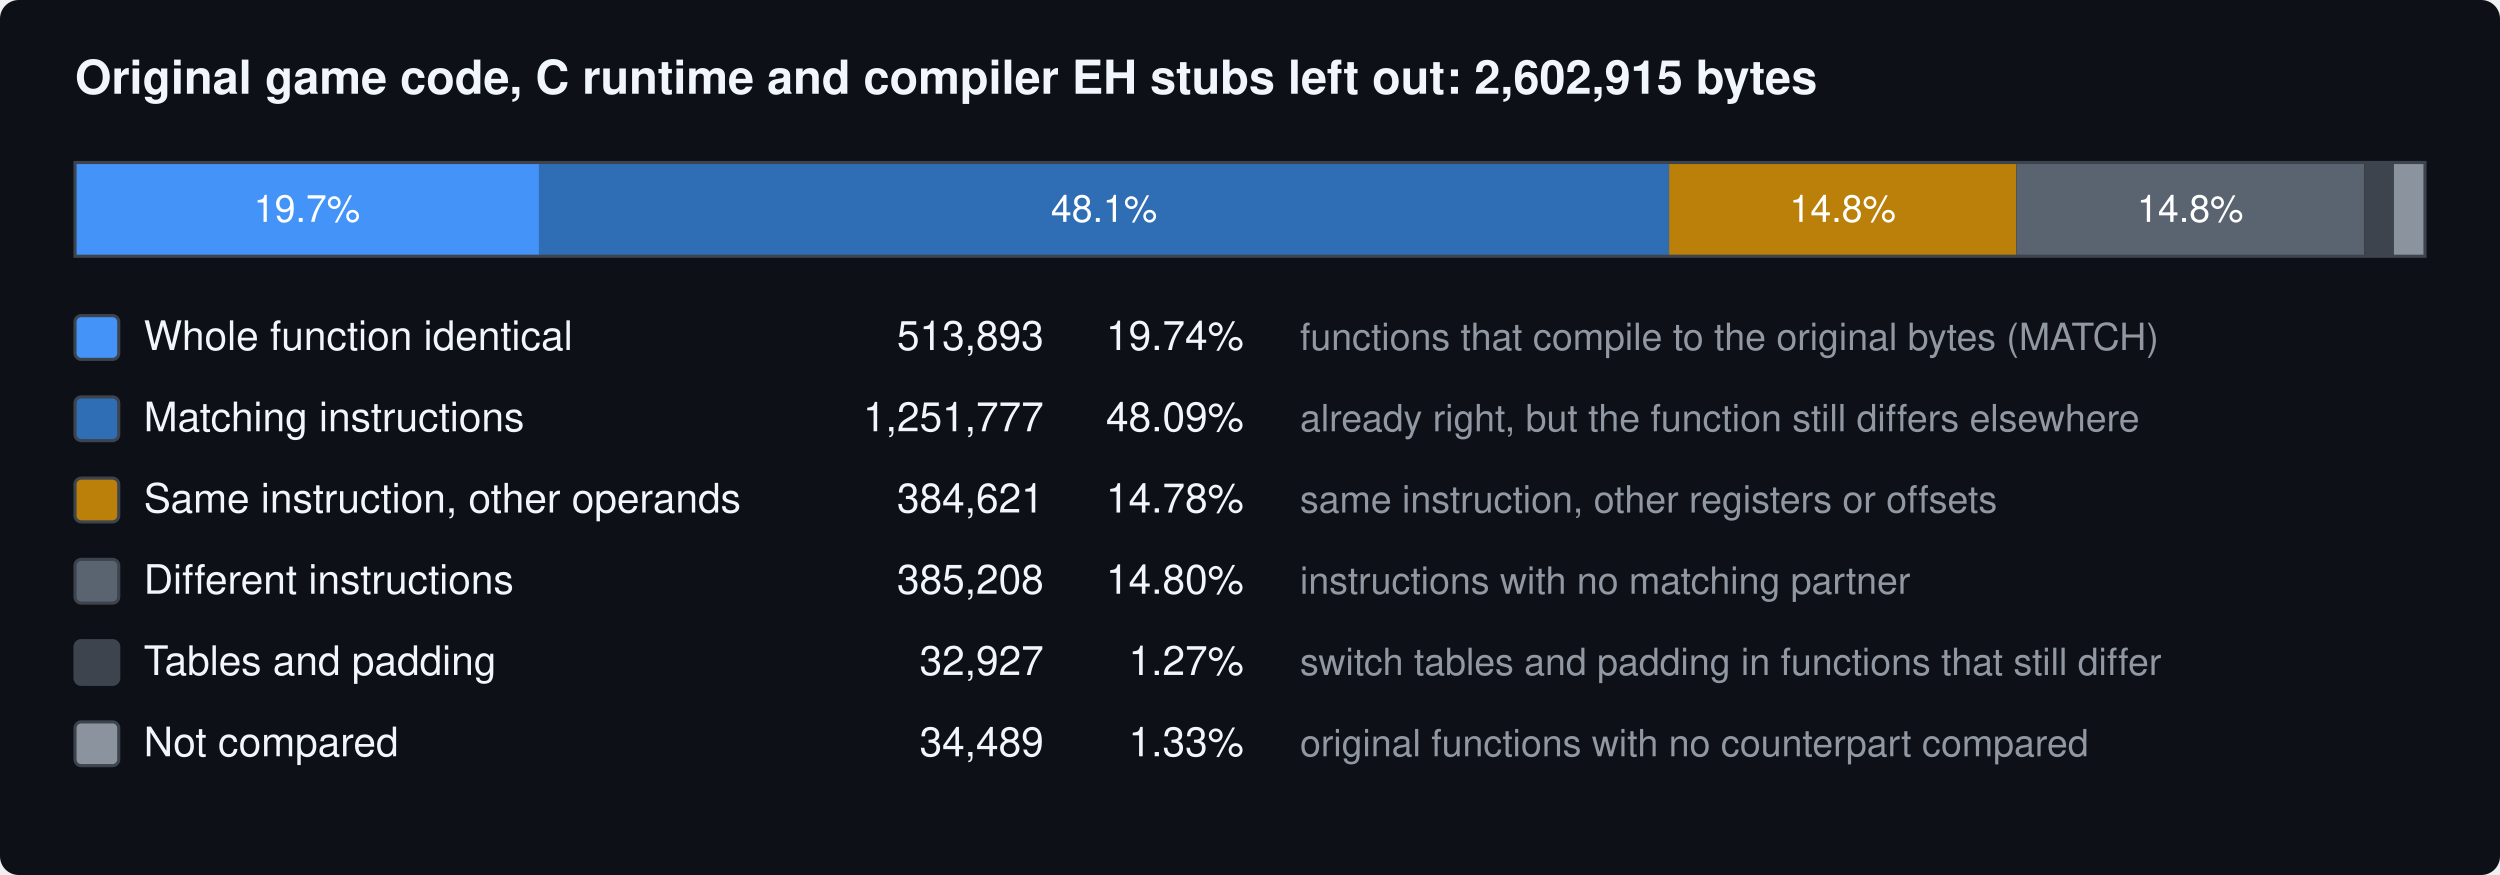
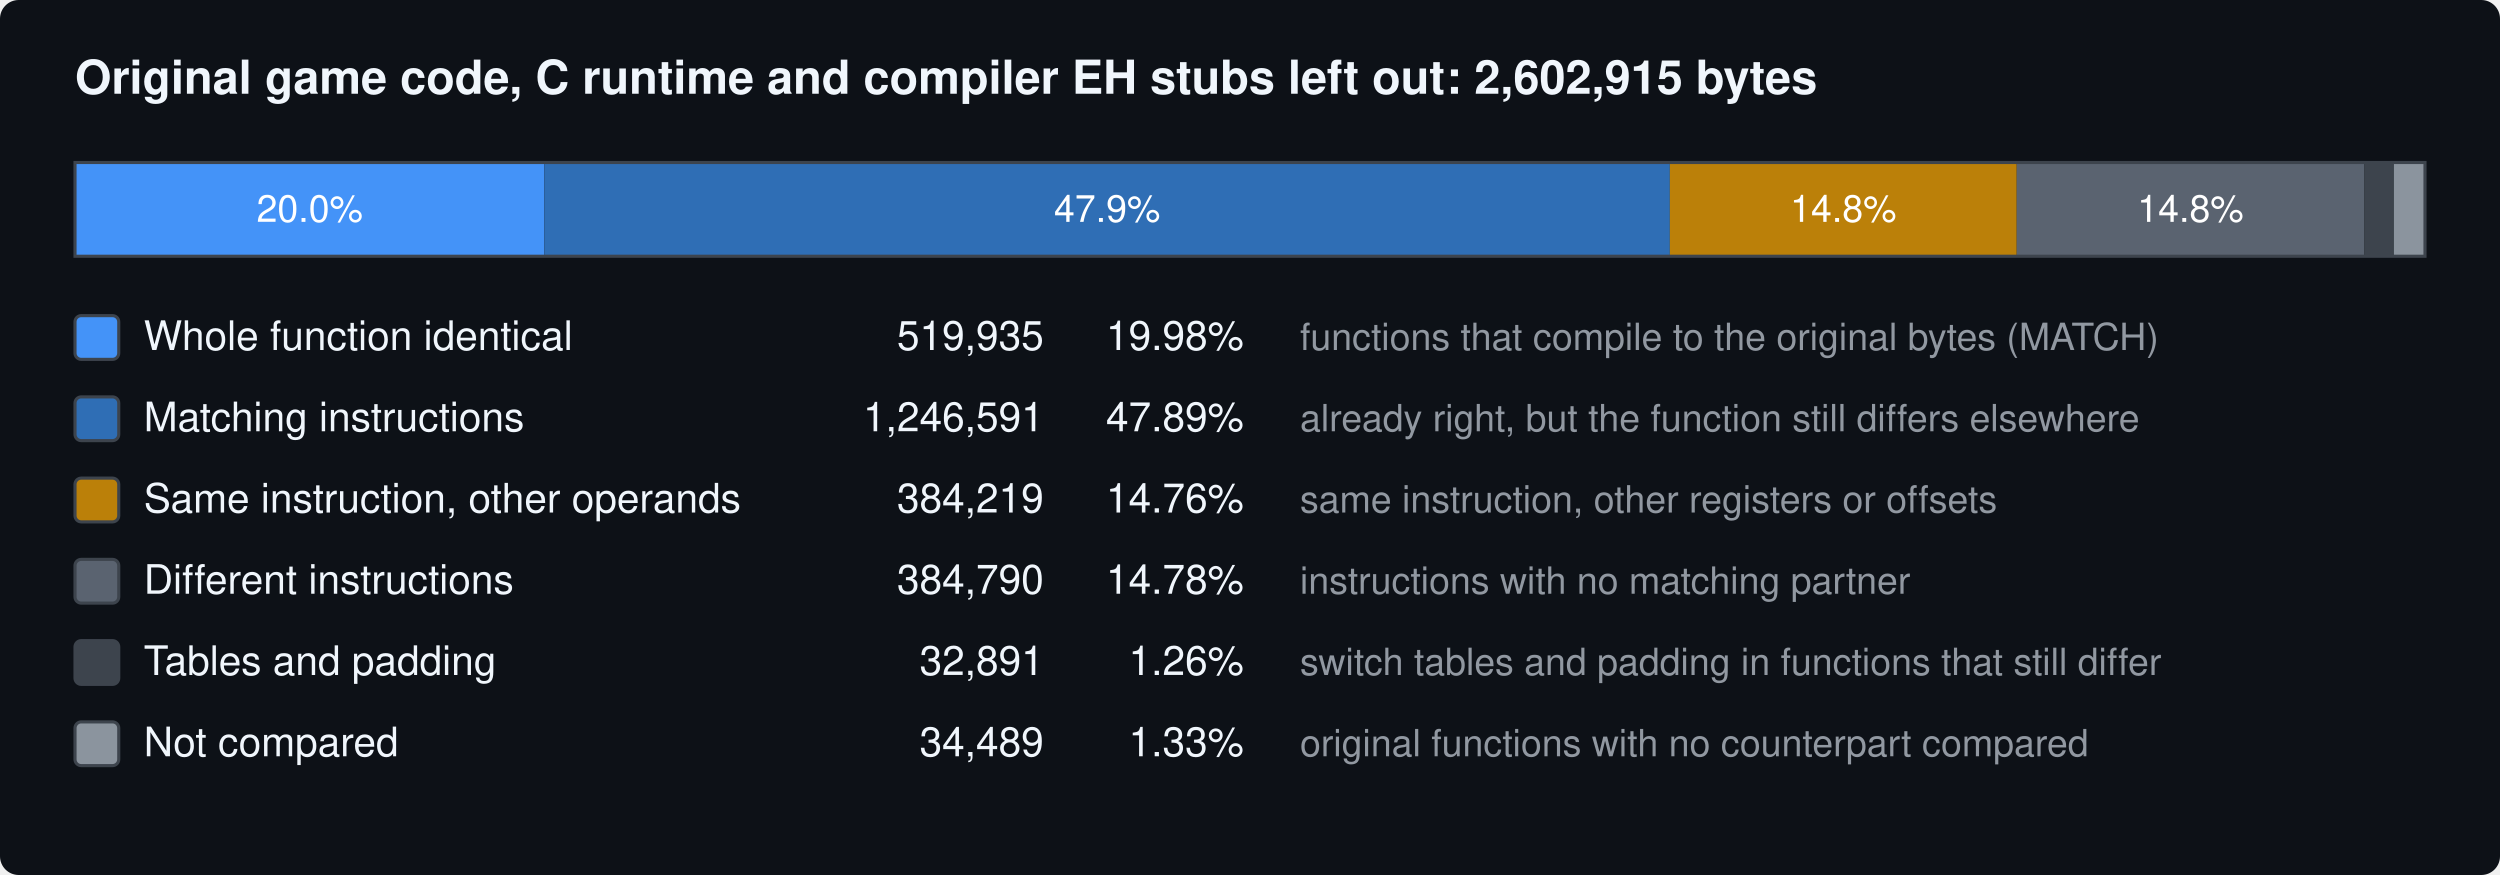
<svg xmlns="http://www.w3.org/2000/svg" width="800" height="280" viewBox="0 0 800 280" font-family="system-ui, -apple-system, Segoe UI, Helvetica, Arial, sans-serif">
  <rect width="800" height="280" rx="6" fill="#0d1117" />
  <text x="24" y="30" font-size="15" font-weight="600" fill="#f0f6fc">Original game code, C runtime and compiler EH stubs left out: 2,602,915 bytes</text>
-   <rect x="24.00" y="52" width="148.47" height="30" fill="#4493f8" />
-   <text x="98.23" y="71" font-size="12" text-anchor="middle" fill="#ffffff">19.7%</text>
-   <rect x="172.47" y="52" width="361.65" height="30" fill="#2f6eb5" />
-   <text x="353.29" y="71" font-size="12" text-anchor="middle" fill="#ffffff">48.1%</text>
-   <rect x="534.11" y="52" width="111.12" height="30" fill="#bb8009" />
-   <text x="589.67" y="71" font-size="12" text-anchor="middle" fill="#ffffff">14.8%</text>
-   <rect x="645.23" y="52" width="111.29" height="30" fill="#5a6370" />
-   <text x="700.88" y="71" font-size="12" text-anchor="middle" fill="#ffffff">14.8%</text>
-   <rect x="756.52" y="52" width="9.51" height="30" fill="#3d444d" />
+   <rect x="24.00" y="52" width="150.21" height="30" fill="#4493f8" />
+   <text x="99.11" y="71" font-size="12" text-anchor="middle" fill="#ffffff">20.0%</text>
+   <rect x="174.21" y="52" width="360.15" height="30" fill="#2f6eb5" />
+   <text x="354.29" y="71" font-size="12" text-anchor="middle" fill="#ffffff">47.9%</text>
+   <rect x="534.36" y="52" width="111.00" height="30" fill="#bb8009" />
+   <text x="589.86" y="71" font-size="12" text-anchor="middle" fill="#ffffff">14.8%</text>
+   <rect x="645.36" y="52" width="111.17" height="30" fill="#5a6370" />
+   <text x="700.95" y="71" font-size="12" text-anchor="middle" fill="#ffffff">14.8%</text>
+   <rect x="756.53" y="52" width="9.50" height="30" fill="#3d444d" />
  <rect x="766.04" y="52" width="9.96" height="30" fill="#8b949e" />
  <rect x="24" y="52" width="752" height="30" fill="none" stroke="#3d444d" />
  <rect x="24" y="101" width="14" height="14" rx="2" fill="#4493f8" stroke="#3d444d" />
  <text x="46" y="112" font-size="13" fill="#f0f6fc">Whole function identical</text>
-   <text x="334" y="112" font-size="13" text-anchor="end" fill="#f0f6fc">513,893</text>
-   <text x="398" y="112" font-size="13" text-anchor="end" fill="#f0f6fc">19.74%</text>
+   <text x="334" y="112" font-size="13" text-anchor="end" fill="#f0f6fc">519,935</text>
+   <text x="398" y="112" font-size="13" text-anchor="end" fill="#f0f6fc">19.98%</text>
  <text x="416" y="112" font-size="12" fill="#9198a1">functions that compile to the original bytes (MATCH)</text>
  <rect x="24" y="127" width="14" height="14" rx="2" fill="#2f6eb5" stroke="#3d444d" />
  <text x="46" y="138" font-size="13" fill="#f0f6fc">Matching instructions</text>
-   <text x="334" y="138" font-size="13" text-anchor="end" fill="#f0f6fc">1,251,777</text>
-   <text x="398" y="138" font-size="13" text-anchor="end" fill="#f0f6fc">48.09%</text>
+   <text x="334" y="138" font-size="13" text-anchor="end" fill="#f0f6fc">1,246,591</text>
+   <text x="398" y="138" font-size="13" text-anchor="end" fill="#f0f6fc">47.89%</text>
  <text x="416" y="138" font-size="12" fill="#9198a1">already right, but the function still differs elsewhere</text>
  <rect x="24" y="153" width="14" height="14" rx="2" fill="#bb8009" stroke="#3d444d" />
  <text x="46" y="164" font-size="13" fill="#f0f6fc">Same instruction, other operands</text>
-   <text x="334" y="164" font-size="13" text-anchor="end" fill="#f0f6fc">384,621</text>
-   <text x="398" y="164" font-size="13" text-anchor="end" fill="#f0f6fc">14.78%</text>
+   <text x="334" y="164" font-size="13" text-anchor="end" fill="#f0f6fc">384,219</text>
+   <text x="398" y="164" font-size="13" text-anchor="end" fill="#f0f6fc">14.76%</text>
  <text x="416" y="164" font-size="12" fill="#9198a1">same instruction, other registers or offsets</text>
  <rect x="24" y="179" width="14" height="14" rx="2" fill="#5a6370" stroke="#3d444d" />
  <text x="46" y="190" font-size="13" fill="#f0f6fc">Different instructions</text>
-   <text x="334" y="190" font-size="13" text-anchor="end" fill="#f0f6fc">385,208</text>
-   <text x="398" y="190" font-size="13" text-anchor="end" fill="#f0f6fc">14.80%</text>
+   <text x="334" y="190" font-size="13" text-anchor="end" fill="#f0f6fc">384,790</text>
+   <text x="398" y="190" font-size="13" text-anchor="end" fill="#f0f6fc">14.78%</text>
  <text x="416" y="190" font-size="12" fill="#9198a1">instructions with no matching partner</text>
  <rect x="24" y="205" width="14" height="14" rx="2" fill="#3d444d" stroke="#3d444d" />
  <text x="46" y="216" font-size="13" fill="#f0f6fc">Tables and padding</text>
-   <text x="334" y="216" font-size="13" text-anchor="end" fill="#f0f6fc">32,927</text>
-   <text x="398" y="216" font-size="13" text-anchor="end" fill="#f0f6fc">1.27%</text>
+   <text x="334" y="216" font-size="13" text-anchor="end" fill="#f0f6fc">32,891</text>
+   <text x="398" y="216" font-size="13" text-anchor="end" fill="#f0f6fc">1.26%</text>
  <text x="416" y="216" font-size="12" fill="#9198a1">switch tables and padding in functions that still differ</text>
  <rect x="24" y="231" width="14" height="14" rx="2" fill="#8b949e" stroke="#3d444d" />
  <text x="46" y="242" font-size="13" fill="#f0f6fc">Not compared</text>
  <text x="334" y="242" font-size="13" text-anchor="end" fill="#f0f6fc">34,489</text>
  <text x="398" y="242" font-size="13" text-anchor="end" fill="#f0f6fc">1.33%</text>
  <text x="416" y="242" font-size="12" fill="#9198a1">original functions with no counterpart compared</text>
</svg>
